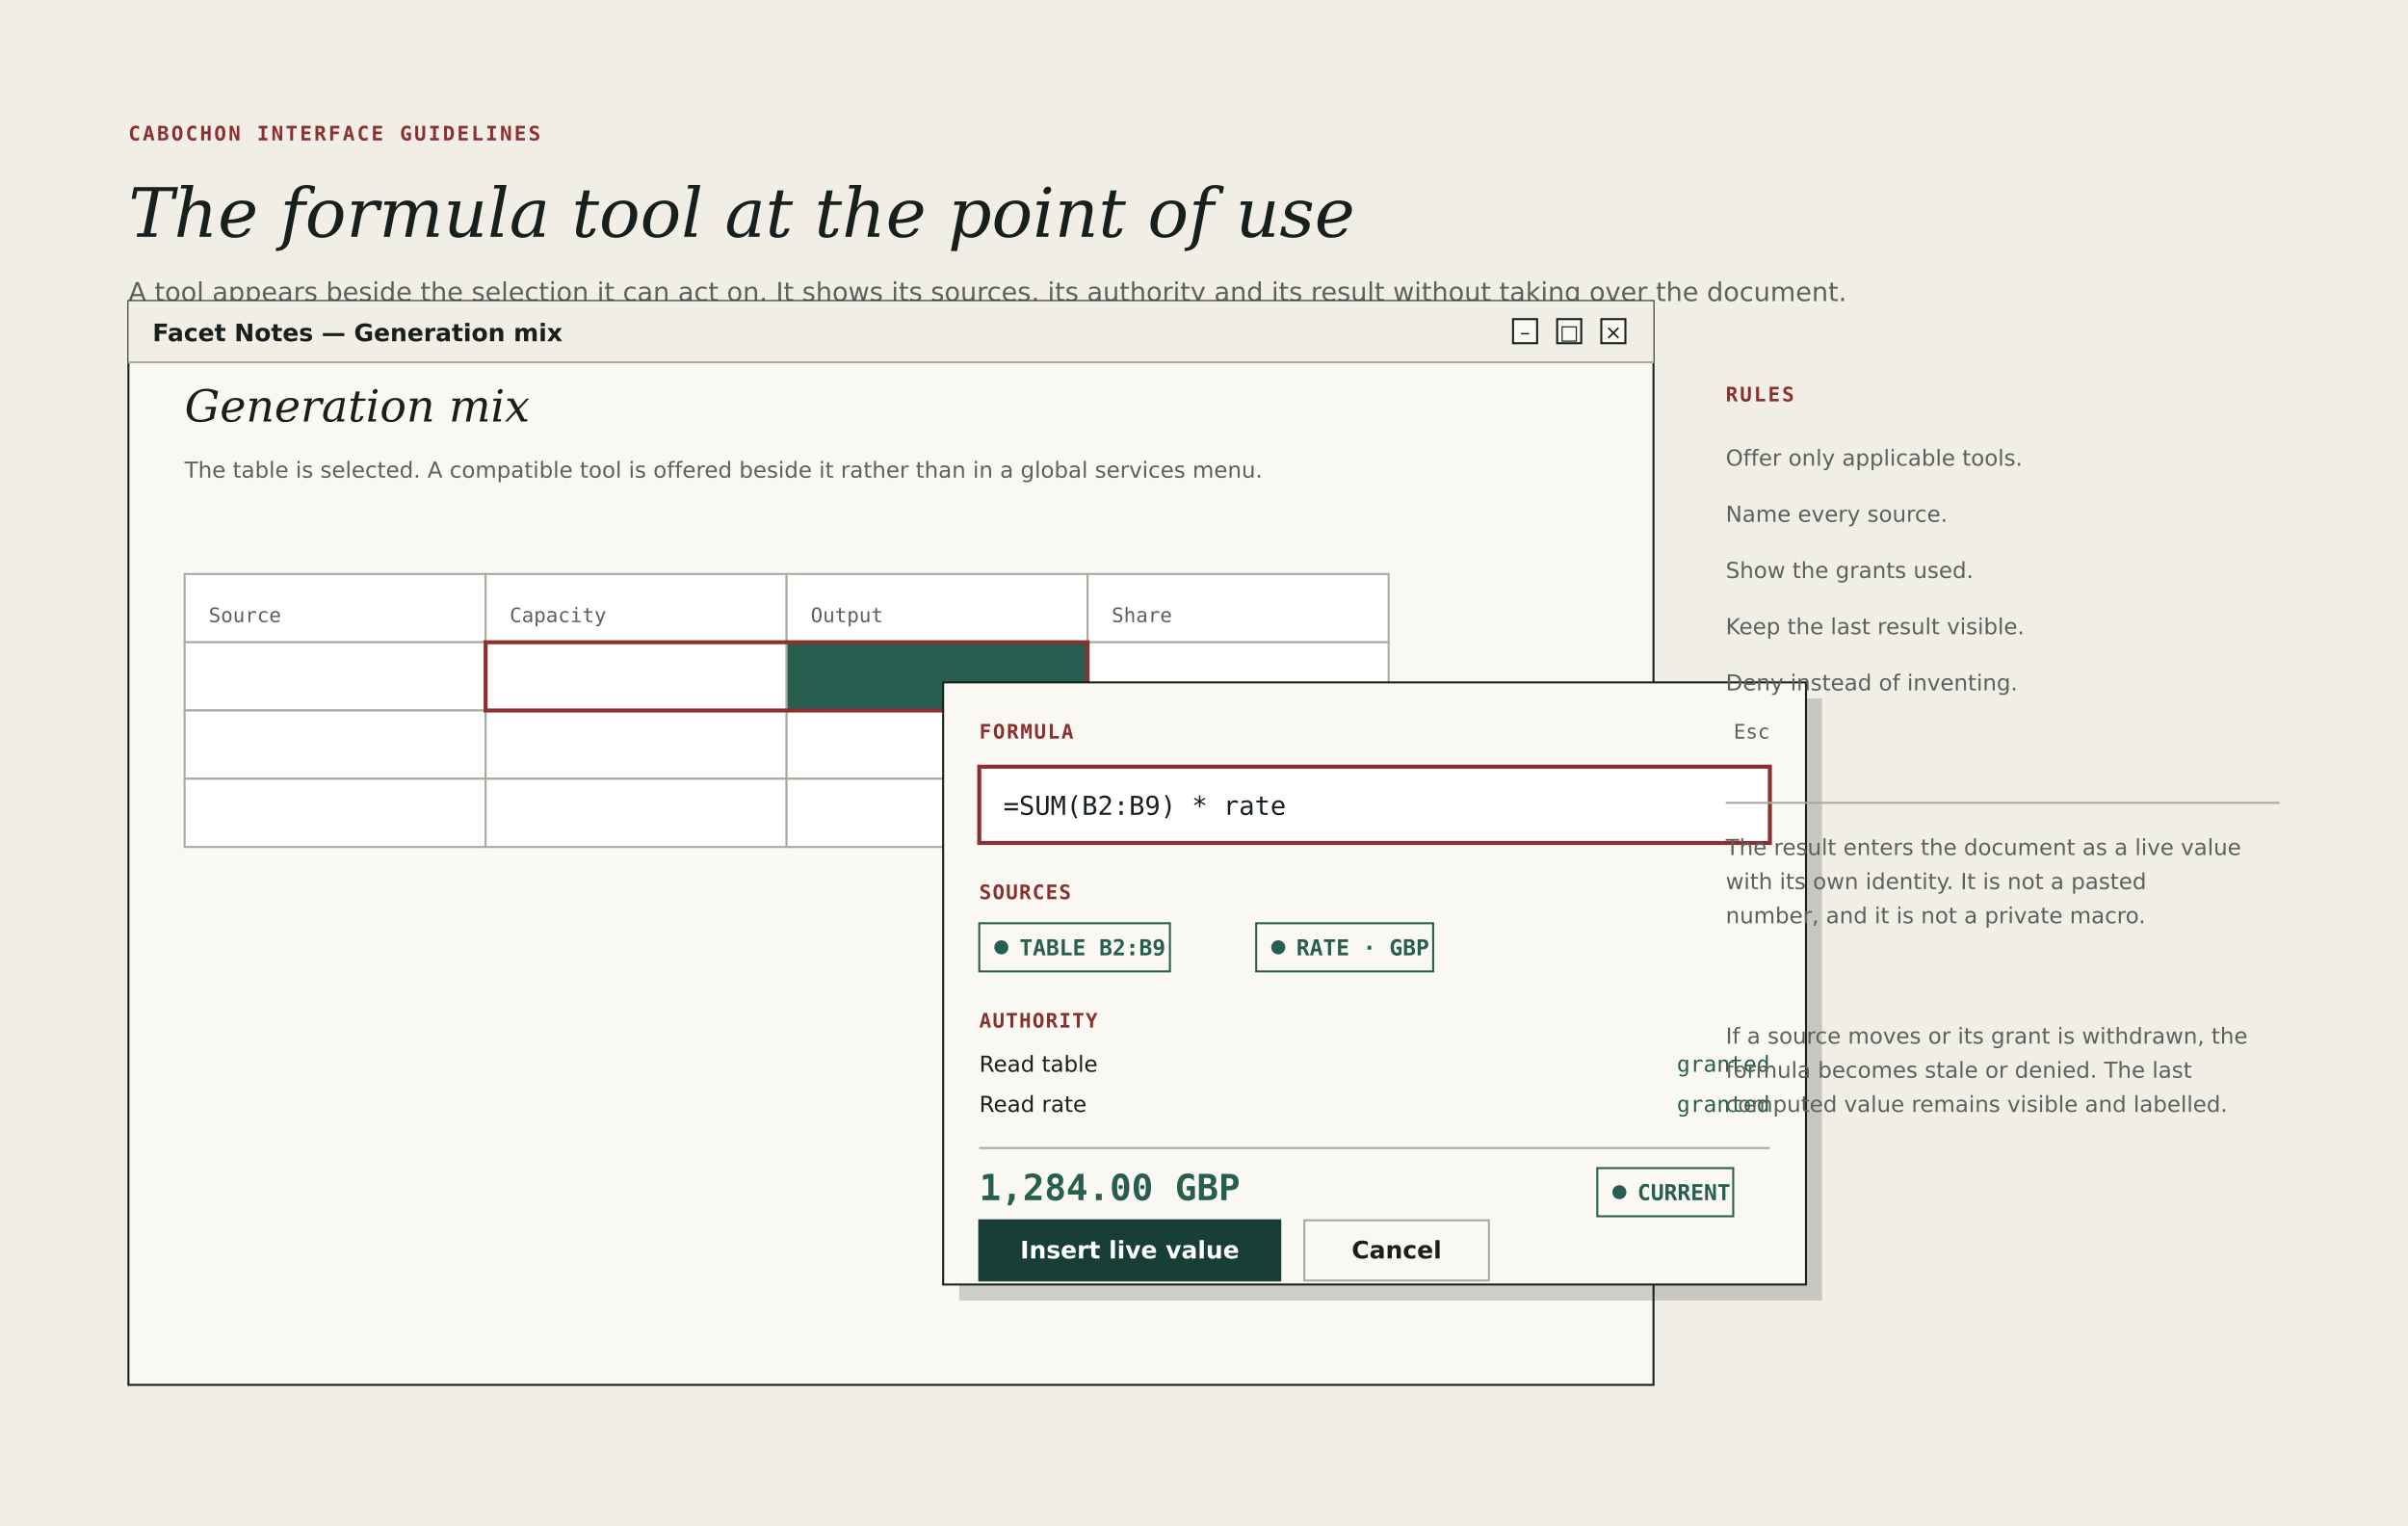
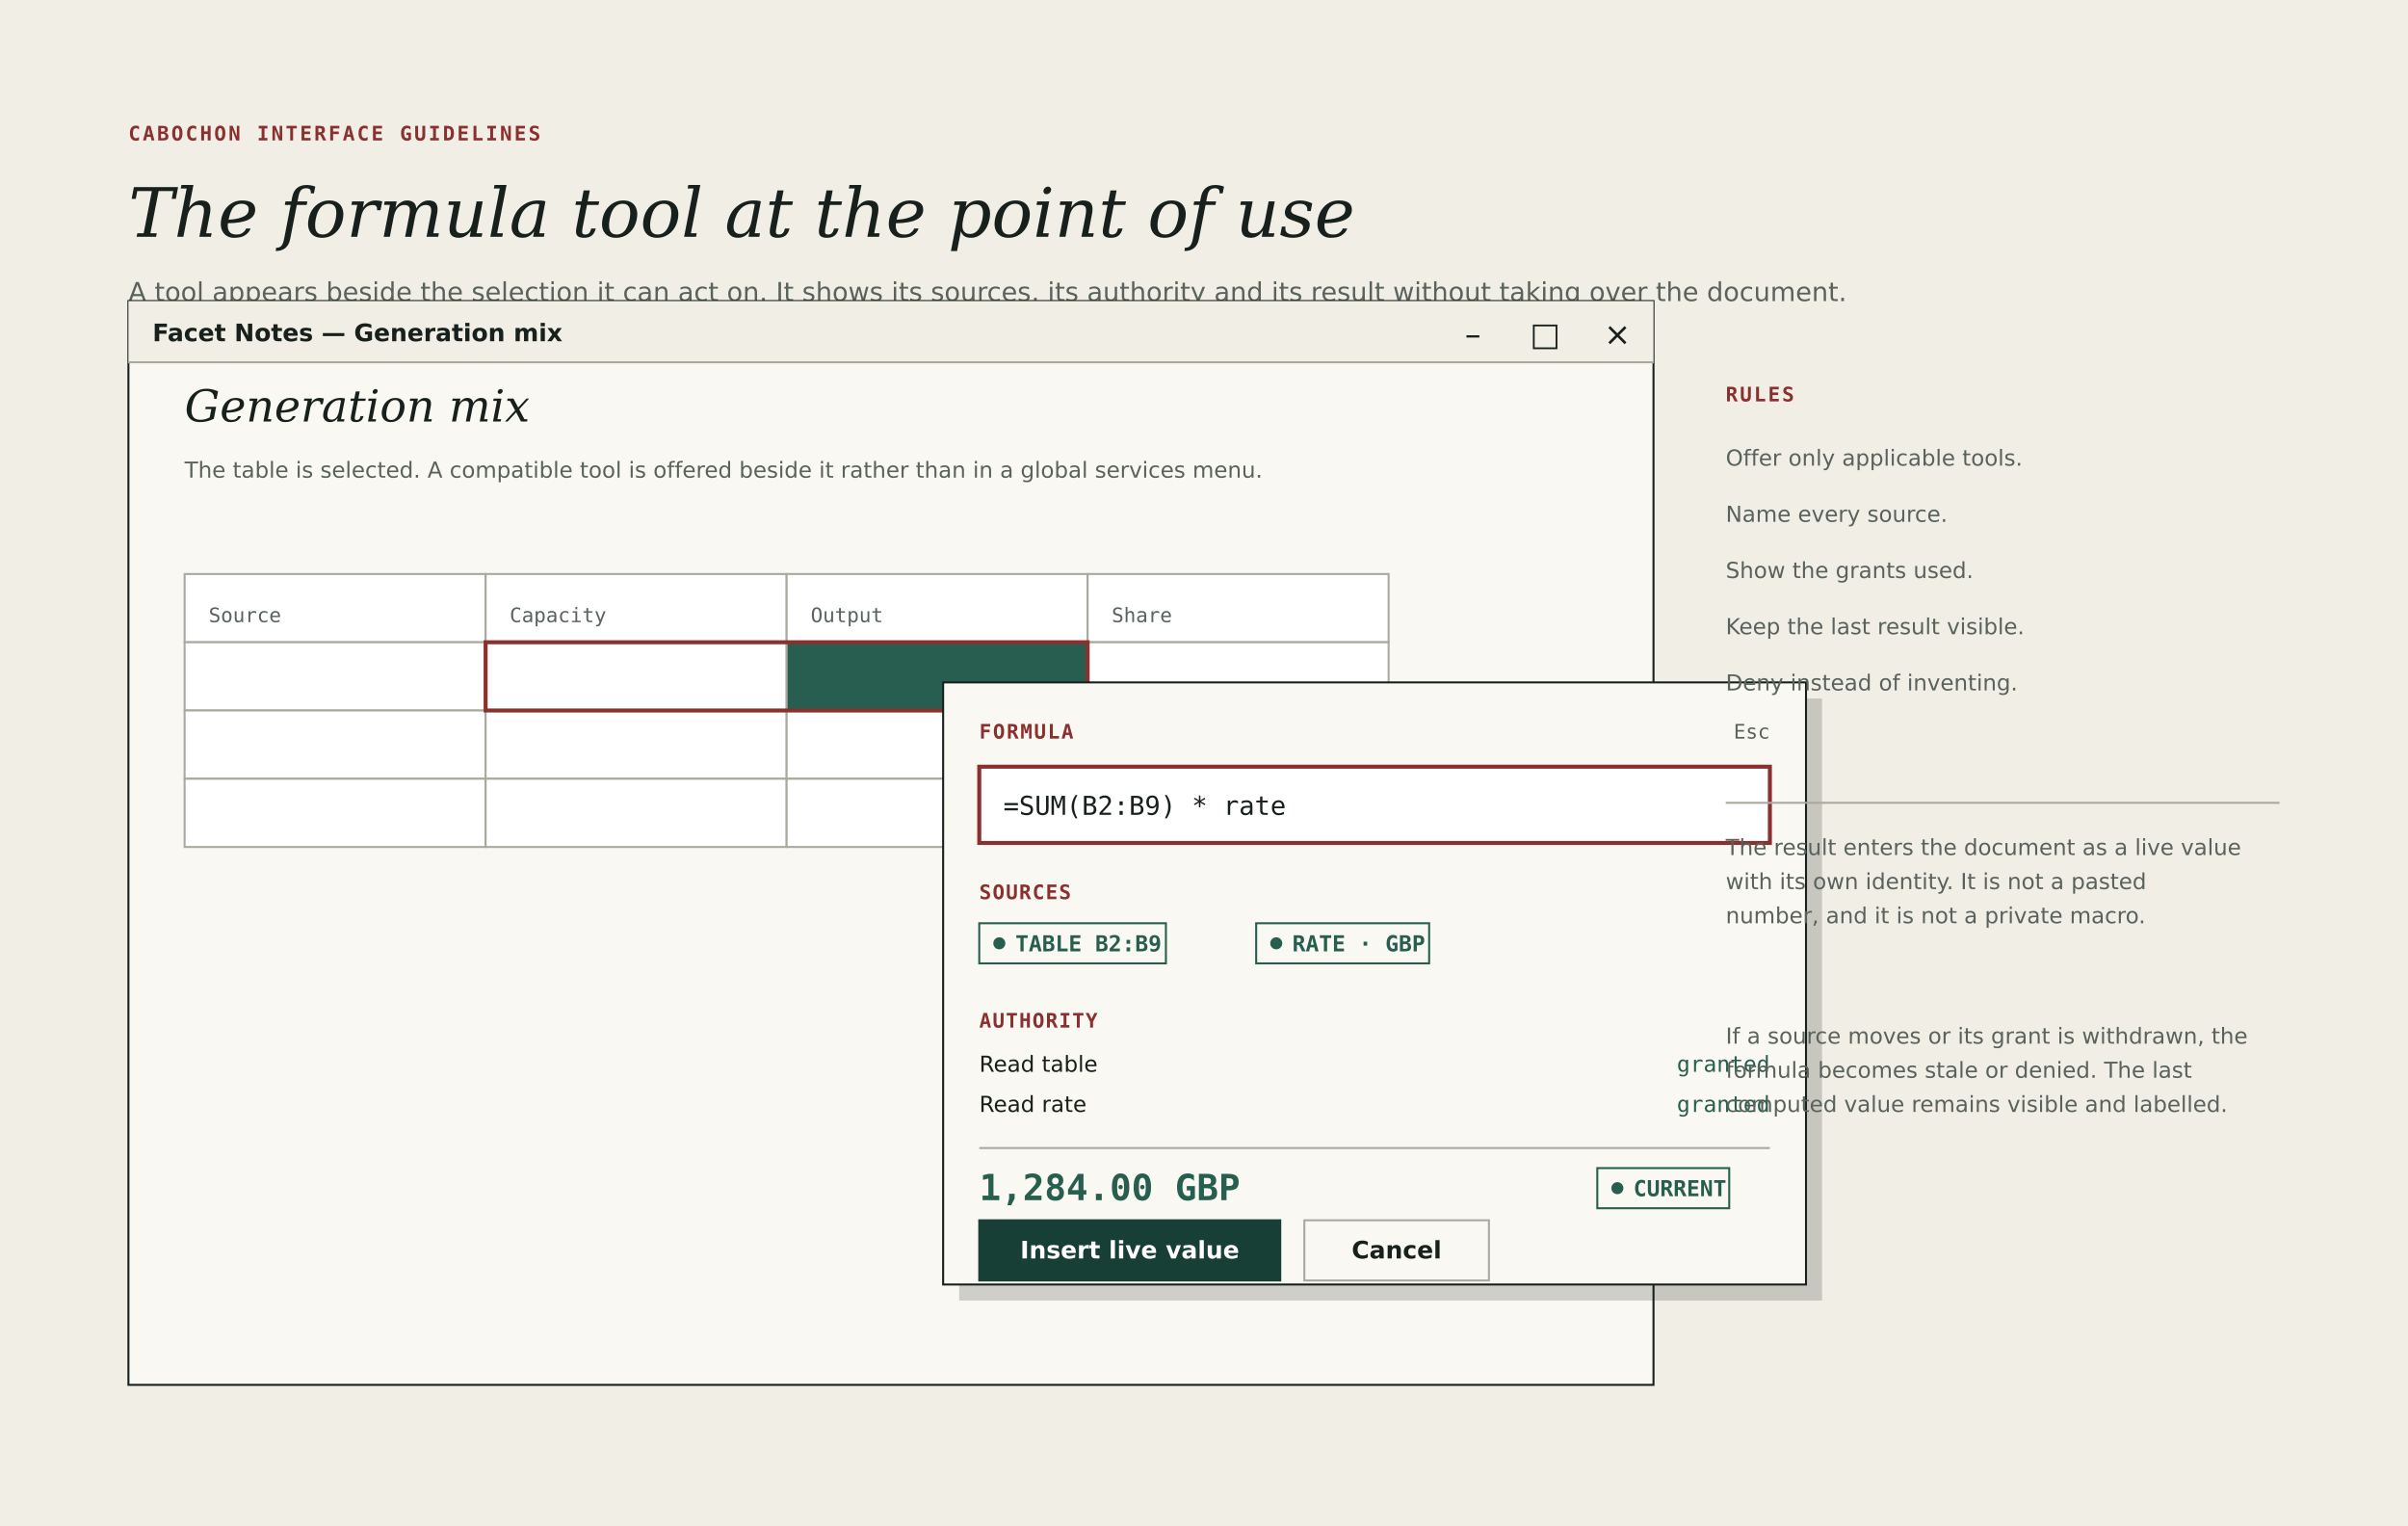
<svg xmlns="http://www.w3.org/2000/svg" viewBox="0 0 1200 760" width="1200" height="760" role="img" aria-labelledby="title desc">
  <rect width="1200" height="760" fill="#F1EEE5" />
  <text x="64" y="70" fill="#8A302F" font-family="'DejaVu Sans Mono', 'Liberation Mono', monospace" font-size="10" font-weight="bold" text-anchor="start" font-style="normal" letter-spacing="1.1">CABOCHON INTERFACE GUIDELINES</text>
  <text x="64" y="118" fill="#17201C" font-family="Georgia, 'DejaVu Serif', 'Times New Roman', serif" font-size="34" font-weight="normal" text-anchor="start" font-style="italic">The formula tool at the point of use</text>
  <text x="64" y="150" fill="#59625D" font-family="'DejaVu Sans', 'Liberation Sans', Arial, sans-serif" font-size="13" font-weight="normal" text-anchor="start" font-style="normal">A tool appears beside the selection it can act on. It shows its sources, its authority and its result without taking over the document.</text>
  <rect x="64" y="150" width="760" height="540" fill="#FAF8F2" stroke="#17201C" stroke-width="1" rx="0" />
  <rect x="64" y="150" width="760" height="31" fill="#F1EEE5" stroke-width="1" rx="0" />
  <line x1="64" y1="180.5" x2="824" y2="180.5" stroke="#AAA99F" stroke-width="1" />
  <text x="76" y="170" fill="#17201C" font-family="'DejaVu Sans', 'Liberation Sans', Arial, sans-serif" font-size="12" font-weight="bold" text-anchor="start" font-style="normal">Facet Notes — Generation mix</text>
-   <rect x="754" y="159" width="12" height="12" fill="#FAF8F2" stroke="#17201C" stroke-width="1" rx="0" />
-   <text x="760" y="169" fill="#17201C" font-family="'DejaVu Sans', 'Liberation Sans', Arial, sans-serif" font-size="10" font-weight="normal" text-anchor="middle" font-style="normal">–</text>
-   <rect x="776" y="159" width="12" height="12" fill="#FAF8F2" stroke="#17201C" stroke-width="1" rx="0" />
-   <text x="782" y="169" fill="#17201C" font-family="'DejaVu Sans', 'Liberation Sans', Arial, sans-serif" font-size="10" font-weight="normal" text-anchor="middle" font-style="normal">□</text>
-   <rect x="798" y="159" width="12" height="12" fill="#FAF8F2" stroke="#17201C" stroke-width="1" rx="0" />
-   <text x="804" y="169" fill="#17201C" font-family="'DejaVu Sans', 'Liberation Sans', Arial, sans-serif" font-size="10" font-weight="normal" text-anchor="middle" font-style="normal">×</text>
+   <text x="734" y="172" fill="#17201C" font-family="'DejaVu Sans', 'Liberation Sans', Arial, sans-serif" font-size="16" font-weight="normal" text-anchor="middle" font-style="normal">–</text>
+   <text x="770" y="172" fill="#17201C" font-family="'DejaVu Sans', 'Liberation Sans', Arial, sans-serif" font-size="16" font-weight="normal" text-anchor="middle" font-style="normal">□</text>
+   <text x="806" y="172" fill="#17201C" font-family="'DejaVu Sans', 'Liberation Sans', Arial, sans-serif" font-size="16" font-weight="normal" text-anchor="middle" font-style="normal">×</text>
  <text x="92" y="210" fill="#17201C" font-family="Georgia, 'DejaVu Serif', 'Times New Roman', serif" font-size="22" font-weight="normal" text-anchor="start" font-style="italic">Generation mix</text>
  <text x="92" y="238" fill="#59625D" font-family="'DejaVu Sans', 'Liberation Sans', Arial, sans-serif" font-size="11" font-weight="normal" text-anchor="start" font-style="normal">The table is selected. A compatible tool is offered beside it rather than in a global services menu.</text>
  <rect x="92" y="286" width="150" height="34" fill="#FFFFFF" stroke="#AAA99F" stroke-width="1" rx="0" />
  <rect x="242" y="286" width="150" height="34" fill="#FFFFFF" stroke="#AAA99F" stroke-width="1" rx="0" />
  <rect x="392" y="286" width="150" height="34" fill="#FFFFFF" stroke="#AAA99F" stroke-width="1" rx="0" />
  <rect x="542" y="286" width="150" height="34" fill="#FFFFFF" stroke="#AAA99F" stroke-width="1" rx="0" />
  <rect x="92" y="320" width="150" height="34" fill="#FFFFFF" stroke="#AAA99F" stroke-width="1" rx="0" />
  <rect x="242" y="320" width="150" height="34" fill="#FFFFFF" stroke="#AAA99F" stroke-width="1" rx="0" />
  <rect x="392" y="320" width="150" height="34" fill="#285E50" stroke="#AAA99F" stroke-width="1" rx="0" />
  <rect x="542" y="320" width="150" height="34" fill="#FFFFFF" stroke="#AAA99F" stroke-width="1" rx="0" />
  <rect x="92" y="354" width="150" height="34" fill="#FFFFFF" stroke="#AAA99F" stroke-width="1" rx="0" />
  <rect x="242" y="354" width="150" height="34" fill="#FFFFFF" stroke="#AAA99F" stroke-width="1" rx="0" />
  <rect x="392" y="354" width="150" height="34" fill="#FFFFFF" stroke="#AAA99F" stroke-width="1" rx="0" />
  <rect x="542" y="354" width="150" height="34" fill="#FFFFFF" stroke="#AAA99F" stroke-width="1" rx="0" />
  <rect x="92" y="388" width="150" height="34" fill="#FFFFFF" stroke="#AAA99F" stroke-width="1" rx="0" />
  <rect x="242" y="388" width="150" height="34" fill="#FFFFFF" stroke="#AAA99F" stroke-width="1" rx="0" />
  <rect x="392" y="388" width="150" height="34" fill="#FFFFFF" stroke="#AAA99F" stroke-width="1" rx="0" />
  <rect x="542" y="388" width="150" height="34" fill="#FFFFFF" stroke="#AAA99F" stroke-width="1" rx="0" />
  <rect x="242" y="320" width="300" height="34" fill="none" stroke="#8A302F" stroke-width="2" rx="0" />
  <text x="104" y="310" fill="#59625D" font-family="'DejaVu Sans Mono', 'Liberation Mono', monospace" font-size="10" font-weight="normal" text-anchor="start" font-style="normal">Source</text>
  <text x="254" y="310" fill="#59625D" font-family="'DejaVu Sans Mono', 'Liberation Mono', monospace" font-size="10" font-weight="normal" text-anchor="start" font-style="normal">Capacity</text>
  <text x="404" y="310" fill="#59625D" font-family="'DejaVu Sans Mono', 'Liberation Mono', monospace" font-size="10" font-weight="normal" text-anchor="start" font-style="normal">Output</text>
  <text x="554" y="310" fill="#59625D" font-family="'DejaVu Sans Mono', 'Liberation Mono', monospace" font-size="10" font-weight="normal" text-anchor="start" font-style="normal">Share</text>
  <rect x="478" y="348" width="430" height="300" fill="#17201C30" stroke-width="1" rx="0" />
  <rect x="470" y="340" width="430" height="300" fill="#FAF8F2" stroke="#17201C" stroke-width="1" rx="0" />
  <text x="488" y="368" fill="#8A302F" font-family="'DejaVu Sans Mono', 'Liberation Mono', monospace" font-size="10" font-weight="bold" text-anchor="start" font-style="normal" letter-spacing="0.8">FORMULA</text>
  <text x="882" y="368" fill="#59625D" font-family="'DejaVu Sans Mono', 'Liberation Mono', monospace" font-size="10" font-weight="normal" text-anchor="end" font-style="normal">Esc</text>
  <rect x="488" y="382" width="394" height="38" fill="#FFFFFF" stroke="#8A302F" stroke-width="2" rx="0" />
  <text x="500" y="406" fill="#17201C" font-family="'DejaVu Sans Mono', 'Liberation Mono', monospace" font-size="13" font-weight="normal" text-anchor="start" font-style="normal">=SUM(B2:B9) * rate</text>
  <text x="488" y="448" fill="#8A302F" font-family="'DejaVu Sans Mono', 'Liberation Mono', monospace" font-size="10" font-weight="bold" text-anchor="start" font-style="normal" letter-spacing="0.6">SOURCES</text>
-   <rect x="488" y="460" width="95.02" height="24" fill="#FAF8F2" stroke="#285E50" stroke-width="1" rx="0" />
-   <circle cx="499" cy="472" r="3.5" fill="#285E50" stroke-width="1" />
-   <text x="508" y="476" fill="#285E50" font-family="'DejaVu Sans Mono', 'Liberation Mono', monospace" font-size="11" font-weight="bold" text-anchor="start" font-style="normal">TABLE B2:B9</text>
-   <rect x="626" y="460" width="88.2" height="24" fill="#FAF8F2" stroke="#285E50" stroke-width="1" rx="0" />
-   <circle cx="637" cy="472" r="3.5" fill="#285E50" stroke-width="1" />
-   <text x="646" y="476" fill="#285E50" font-family="'DejaVu Sans Mono', 'Liberation Mono', monospace" font-size="11" font-weight="bold" text-anchor="start" font-style="normal">RATE · GBP</text>
+   <rect x="488" y="460" width="93.02" height="20" fill="#FAF8F2" stroke="#285E50" stroke-width="1" rx="0" />
+   <circle cx="498" cy="470" r="3" fill="#285E50" stroke-width="1" />
+   <text x="506" y="474" fill="#285E50" font-family="'DejaVu Sans Mono', 'Liberation Mono', monospace" font-size="11" font-weight="bold" text-anchor="start" font-style="normal">TABLE B2:B9</text>
+   <rect x="626" y="460" width="86.2" height="20" fill="#FAF8F2" stroke="#285E50" stroke-width="1" rx="0" />
+   <circle cx="636" cy="470" r="3" fill="#285E50" stroke-width="1" />
+   <text x="644" y="474" fill="#285E50" font-family="'DejaVu Sans Mono', 'Liberation Mono', monospace" font-size="11" font-weight="bold" text-anchor="start" font-style="normal">RATE · GBP</text>
  <text x="488" y="512" fill="#8A302F" font-family="'DejaVu Sans Mono', 'Liberation Mono', monospace" font-size="10" font-weight="bold" text-anchor="start" font-style="normal" letter-spacing="0.6">AUTHORITY</text>
  <text x="488" y="534" fill="#17201C" font-family="'DejaVu Sans', 'Liberation Sans', Arial, sans-serif" font-size="11" font-weight="normal" text-anchor="start" font-style="normal">Read table</text>
  <text x="882" y="534" fill="#285E50" font-family="'DejaVu Sans Mono', 'Liberation Mono', monospace" font-size="11" font-weight="normal" text-anchor="end" font-style="normal">granted</text>
  <text x="488" y="554" fill="#17201C" font-family="'DejaVu Sans', 'Liberation Sans', Arial, sans-serif" font-size="11" font-weight="normal" text-anchor="start" font-style="normal">Read rate</text>
  <text x="882" y="554" fill="#285E50" font-family="'DejaVu Sans Mono', 'Liberation Mono', monospace" font-size="11" font-weight="normal" text-anchor="end" font-style="normal">granted</text>
  <line x1="488" y1="572" x2="882" y2="572" stroke="#AAA99F" stroke-width="1" />
  <text x="488" y="598" fill="#285E50" font-family="'DejaVu Sans Mono', 'Liberation Mono', monospace" font-size="18" font-weight="bold" text-anchor="start" font-style="normal">1,284.00 GBP</text>
-   <rect x="796" y="582" width="67.74" height="24" fill="#FAF8F2" stroke="#285E50" stroke-width="1" rx="0" />
-   <circle cx="807" cy="594" r="3.5" fill="#285E50" stroke-width="1" />
-   <text x="816" y="598" fill="#285E50" font-family="'DejaVu Sans Mono', 'Liberation Mono', monospace" font-size="11" font-weight="bold" text-anchor="start" font-style="normal">CURRENT</text>
+   <rect x="796" y="582" width="65.74" height="20" fill="#FAF8F2" stroke="#285E50" stroke-width="1" rx="0" />
+   <circle cx="806" cy="592" r="3" fill="#285E50" stroke-width="1" />
+   <text x="814" y="596" fill="#285E50" font-family="'DejaVu Sans Mono', 'Liberation Mono', monospace" font-size="11" font-weight="bold" text-anchor="start" font-style="normal">CURRENT</text>
  <rect x="488" y="608" width="150" height="30" fill="#173F35" stroke="#173F35" stroke-width="1" rx="0" />
  <text x="563.0" y="627.0" fill="#FFFFFF" font-family="'DejaVu Sans', 'Liberation Sans', Arial, sans-serif" font-size="12" font-weight="bold" text-anchor="middle" font-style="normal">Insert live value</text>
  <rect x="650" y="608" width="92" height="30" fill="#FAF8F2" stroke="#AAA99F" stroke-width="1" rx="0" />
  <text x="696.0" y="627.0" fill="#17201C" font-family="'DejaVu Sans', 'Liberation Sans', Arial, sans-serif" font-size="12" font-weight="bold" text-anchor="middle" font-style="normal">Cancel</text>
  <text x="860" y="200" fill="#8A302F" font-family="'DejaVu Sans Mono', 'Liberation Mono', monospace" font-size="10" font-weight="bold" text-anchor="start" font-style="normal" letter-spacing="1">RULES</text>
  <text x="860" y="232" fill="#59625D" font-family="'DejaVu Sans', 'Liberation Sans', Arial, sans-serif" font-size="11" font-weight="normal" text-anchor="start" font-style="normal">Offer only applicable tools.</text>
  <text x="860" y="260" fill="#59625D" font-family="'DejaVu Sans', 'Liberation Sans', Arial, sans-serif" font-size="11" font-weight="normal" text-anchor="start" font-style="normal">Name every source.</text>
  <text x="860" y="288" fill="#59625D" font-family="'DejaVu Sans', 'Liberation Sans', Arial, sans-serif" font-size="11" font-weight="normal" text-anchor="start" font-style="normal">Show the grants used.</text>
  <text x="860" y="316" fill="#59625D" font-family="'DejaVu Sans', 'Liberation Sans', Arial, sans-serif" font-size="11" font-weight="normal" text-anchor="start" font-style="normal">Keep the last result visible.</text>
  <text x="860" y="344" fill="#59625D" font-family="'DejaVu Sans', 'Liberation Sans', Arial, sans-serif" font-size="11" font-weight="normal" text-anchor="start" font-style="normal">Deny instead of inventing.</text>
  <line x1="860" y1="400" x2="1136" y2="400" stroke="#AAA99F" stroke-width="1" />
  <text x="860" y="426" fill="#59625D" font-family="'DejaVu Sans', 'Liberation Sans', Arial, sans-serif" font-size="11" font-weight="normal" text-anchor="start" font-style="normal">The result enters the document as a live value</text>
  <text x="860" y="443" fill="#59625D" font-family="'DejaVu Sans', 'Liberation Sans', Arial, sans-serif" font-size="11" font-weight="normal" text-anchor="start" font-style="normal">with its own identity. It is not a pasted</text>
  <text x="860" y="460" fill="#59625D" font-family="'DejaVu Sans', 'Liberation Sans', Arial, sans-serif" font-size="11" font-weight="normal" text-anchor="start" font-style="normal">number, and it is not a private macro.</text>
  <text x="860" y="520" fill="#59625D" font-family="'DejaVu Sans', 'Liberation Sans', Arial, sans-serif" font-size="11" font-weight="normal" text-anchor="start" font-style="normal">If a source moves or its grant is withdrawn, the</text>
  <text x="860" y="537" fill="#59625D" font-family="'DejaVu Sans', 'Liberation Sans', Arial, sans-serif" font-size="11" font-weight="normal" text-anchor="start" font-style="normal">formula becomes stale or denied. The last</text>
  <text x="860" y="554" fill="#59625D" font-family="'DejaVu Sans', 'Liberation Sans', Arial, sans-serif" font-size="11" font-weight="normal" text-anchor="start" font-style="normal">computed value remains visible and labelled.</text>
</svg>
